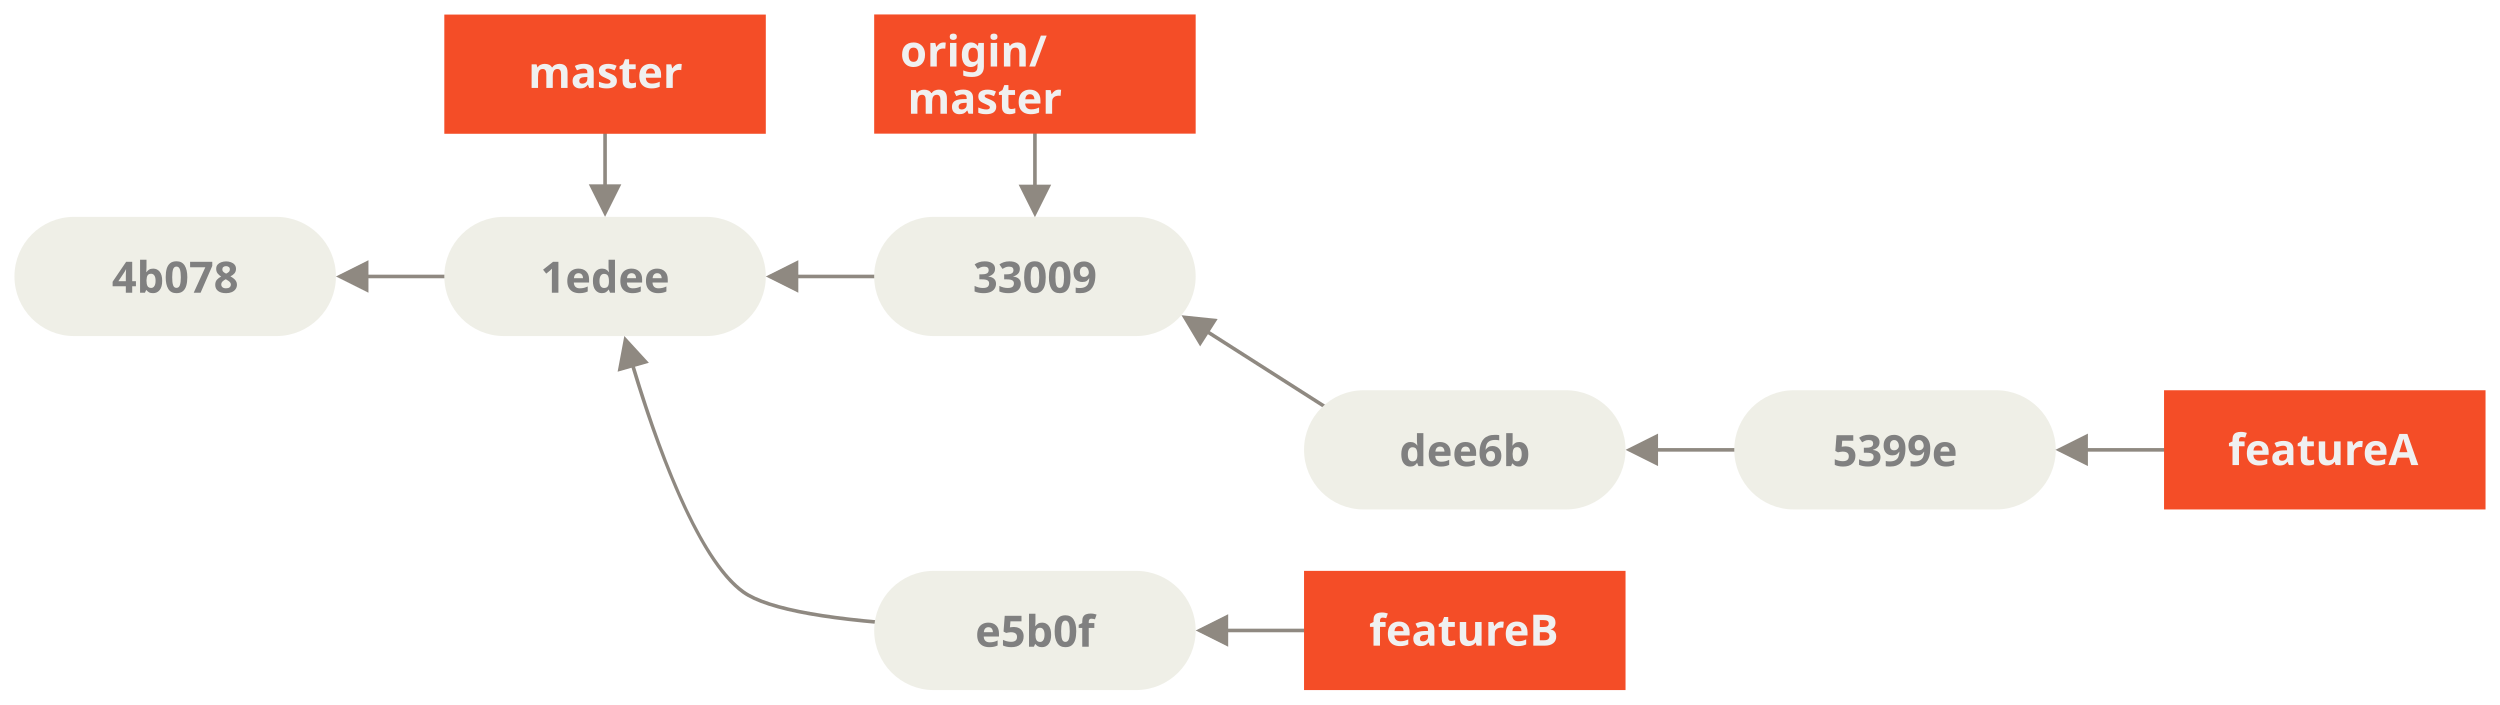
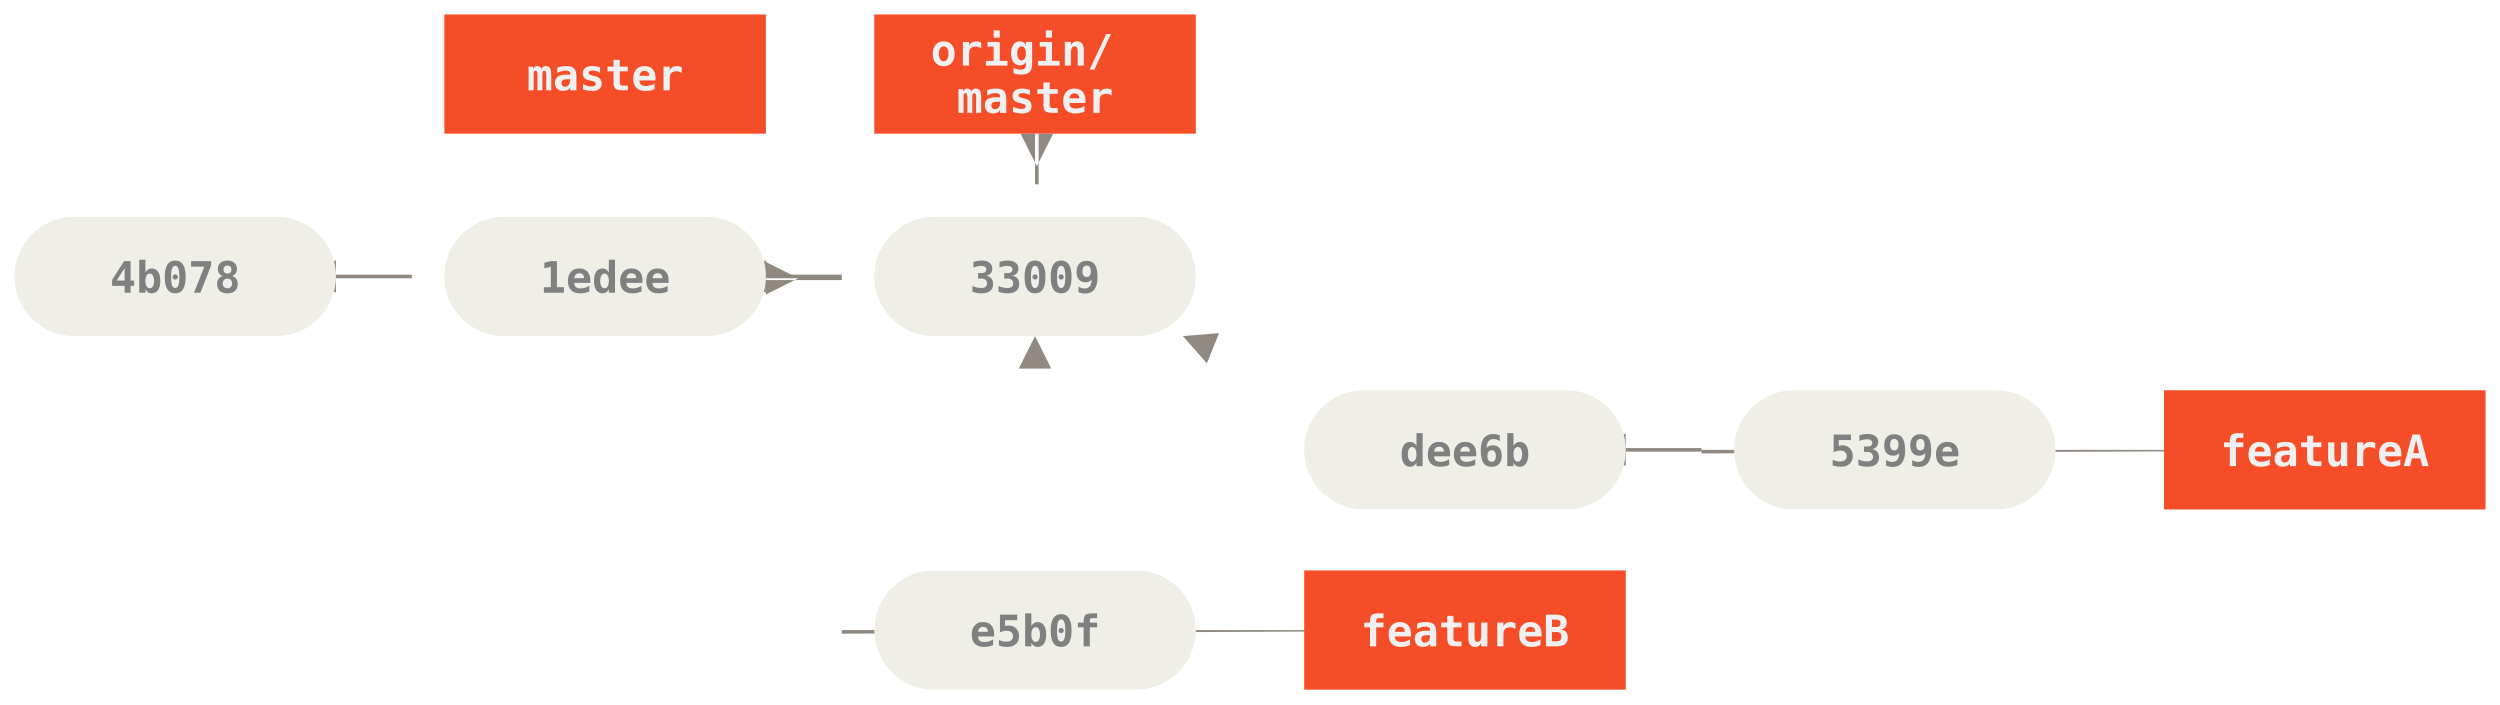
- <svg xmlns="http://www.w3.org/2000/svg" id="svg3569" version="1.1" viewBox="0 0 692.08 195.03">
-   <g id="g3818" transform="translate(-1 -13.966)">
-     <g id="brown" transform="translate(5,74)" style="fill-rule:evenodd;fill:none">
-       <rect id="Rectangle-1" width="89" height="33" rx="16.5" ry="16.5" style="fill-rule:evenodd;fill:#efefe7" />
-       <text id="C6" font-size="12px" font-weight="700" style="fill:#979797;font-family:'Source Code Pro';font-size:12px;font-weight:700;text-anchor:middle">
-         <tspan id="tspan3475" x="44.5" y="21" style="fill:gray">4b078</tspan>
-       </text>
-     </g>
-     <path id="Line-4" d="m103 90h45v1h-45v4l-9-4.5 9-4.5z" style="fill:#8f8981" />
-     <g id="g3486" transform="translate(124,74)" style="fill-rule:evenodd;fill:none">
-       <rect id="rect3480" width="89" height="33" rx="16.5" ry="16.5" style="fill-rule:evenodd;fill:#efefe7" />
-       <text id="text3484" font-size="12px" font-weight="700" style="fill:#979797;font-family:'Source Code Pro';font-size:12px;font-weight:700;text-anchor:middle">
-         <tspan id="tspan3482" x="44.5" y="21" style="fill:gray">1edee</tspan>
-       </text>
-     </g>
-     <path id="Line" transform="translate(213,74)" d="m9 16h45v1h-45v4l-9-4.5 9-4.5z" style="fill:#8f8981" />
-     <g id="g3495" transform="translate(243,74)" style="fill-rule:evenodd;fill:none">
-       <rect id="rect3489" width="89" height="33" rx="16.5" ry="16.5" style="fill-rule:evenodd;fill:#efefe7" />
-       <text id="text3493" font-size="12px" font-weight="700" style="fill:#979797;font-family:'Source Code Pro';font-size:12px;font-weight:700;text-anchor:middle">
-         <tspan id="tspan3491" x="44.5" y="21" style="fill:gray">33009</tspan>
-       </text>
-     </g>
-     <g id="g3725">
-       <path id="Line-5" transform="translate(451,122)" d="m9 16h45v1h-45v4l-9-4.5 9-4.5z" style="fill:#8f8981" />
-       <g id="g3505" transform="translate(481.1,122)" style="fill-rule:evenodd;fill:none">
-         <rect id="rect3499" width="89" height="33" rx="16.5" ry="16.5" style="fill-rule:evenodd;fill:#efefe7" />
-         <text id="text3503" font-size="12px" font-weight="700" style="fill:#979797;font-family:'Source Code Pro';font-size:12px;font-weight:700;text-anchor:middle">
-           <tspan id="tspan3501" x="44.5" y="21" style="fill:gray">5399e</tspan>
-         </text>
-       </g>
-     </g>
-     <path id="Line-8" d="m176.79 115.49c8.9 29.644 19.538 54.267 30.287 61.961 6.818 4.88 25.041 7.852 51.04 9.233 16.331.867 33.633 1.018 49.176.756 1.417-.024 2.677-.049 3.766-.075.381-.009.713-.017.994-.025.169-.004.283-.008.341-.009l.5-.015.029 1-.5.015c-.059.002-.174.005-.343.009-.282.007-.615.016-.997.025-1.091.026-2.353.051-3.772.075-15.564.262-32.888.111-49.246-.757-26.222-1.392-44.528-4.378-51.57-9.418-6.225-4.456-12.52-14.661-18.756-29.152-4.456-10.355-8.486-21.947-11.91-33.347l-3.853 1.1 1.855-9.89 6.799 7.418z" style="fill:#8f8981" />
-     <g id="g3515" transform="translate(243,172)" style="fill-rule:evenodd;fill:none">
-       <rect id="rect3509" width="89" height="33" rx="16.5" ry="16.5" style="fill-rule:evenodd;fill:#efefe7" />
-       <text id="text3513" font-size="12px" font-weight="700" style="fill:#979797;font-family:'Source Code Pro';font-size:12px;font-weight:700;text-anchor:middle">
-         <tspan id="tspan3511" x="44.5" y="21" style="fill:gray">e5b0f</tspan>
-       </text>
-     </g>
-     <path id="Line-3" d="m335.93 105.65 51.256 32.697-.538.843-51.256-32.697-2.151 3.372-5.167-8.634 10.008 1.047z" style="fill:#8f8981" />
-     <g id="g3524" transform="translate(362,122)" style="fill-rule:evenodd;fill:none">
-       <rect id="rect3518" width="89" height="33" rx="16.5" ry="16.5" style="fill-rule:evenodd;fill:#efefe7" />
-       <text id="text3522" font-size="12px" font-weight="700" style="fill:#979797;font-family:'Source Code Pro';font-size:12px;font-weight:700;text-anchor:middle">
-         <tspan id="tspan3520" x="44.5" y="21" style="fill:gray">dee6b</tspan>
-       </text>
-     </g>
-     <g id="g3683" transform="translate(1)">
-       <path id="Line-2" transform="translate(110,13)" d="m57 52v-43h1v43h4l-4.5 9-4.5-9z" style="fill:#8f8981" />
-       <rect id="Rectangle-2" transform="matrix(.76724 0 0 .86842 123 18)" width="116" height="38" style="fill-rule:evenodd;fill:#f44d27" />
-       <text id="master" transform="translate(109.6 16.801)" font-size="12px" font-weight="700" style="fill-rule:evenodd;fill:#979797;font-family:'Source Code Pro';font-size:12px;font-weight:700;text-anchor:middle">
-         <tspan id="tspan3528" x="58" y="21.515" style="fill:#f0f0f0">master</tspan>
-       </text>
-     </g>
-     <g id="g3761">
-       <path id="path3546" transform="translate(570,119)" d="m9 19h76v1h-76v4l-9-4.5 9-4.5z" style="fill:#8f8981" />
-       <g id="g3742" transform="translate(2.0766 -3)">
-         <rect id="rect3548" transform="matrix(.76724 0 0 .86842 598 125)" width="116" height="38" style="fill-rule:evenodd;fill:#f44d27" />
-         <text id="text3552" transform="translate(584.06 124.19)" font-size="12px" font-weight="700" style="fill-rule:evenodd;fill:#979797;font-family:'Source Code Pro';font-size:12px;font-weight:700;text-anchor:middle">
-           <tspan id="tspan3550" x="58" y="21.515" style="fill:#f0f0f0">featureA</tspan>
-         </text>
-       </g>
-     </g>
-     <g id="g3718">
-       <path id="path3557" transform="translate(332,169)" d="m9 19h76v1h-76v4l-9-4.5 9-4.5z" style="fill:#8f8981" />
-       <g id="g3711" transform="translate(0,-3)">
-         <rect id="rect3559" transform="matrix(.76724 0 0 .86842 362 175)" width="116" height="38" style="fill-rule:evenodd;fill:#f44d27" />
-         <text id="text3563" transform="translate(348.23 174.19)" font-size="12px" font-weight="700" style="fill-rule:evenodd;fill:#979797;font-family:'Source Code Pro';font-size:12px;font-weight:700;text-anchor:middle">
-           <tspan id="tspan3561" x="58" y="21.515" style="fill:#f0f0f0">featureB</tspan>
-         </text>
-       </g>
-     </g>
-     <g id="g3677">
-       <g id="Line-2-+-ref-4" transform="translate(287,32)" style="fill:#8f8981">
-         <path id="path3533" d="m0 33.096v-33.192h1v33.192h4l-4.5 9-4.5-9z" />
-       </g>
-       <g id="g3438" transform="translate(-1.0002 -.03431)">
-         <rect id="rect2699" transform="matrix(.80485 0 0 .86842 244 18)" width="110.58" height="38" style="fill-rule:evenodd;fill:#f44d27" />
-         <text id="text2825" transform="translate(-90.018,19.575)" x="378.678" y="12.85" style="fill:#f0f0f0;font-family:'Source Code Pro';font-feature-settings:normal;font-size:12px;font-variant-caps:normal;font-variant-ligatures:normal;font-variant-numeric:normal;font-weight:bold;letter-spacing:0px;line-height:13.067px;text-align:center;text-anchor:middle;word-spacing:0px" xml:space="preserve">
-           <tspan id="tspan2823" x="378.678" y="12.85">origin/</tspan>
-           <tspan id="tspan2827" x="378.678" y="25.916">master</tspan>
-         </text>
-       </g>
-     </g>
+ <svg xmlns="http://www.w3.org/2000/svg" version="1.1" width="1384" height="389.8" viewBox="0 0 692 194.9">
+   <path d="m93 76.02h21v1h-21v4l-9-4.5 9-4.5z" fill="#8f8981" />
+   <path d="m212 76.02h21v1h-21v4l-9-4.5 9-4.5z" fill="#8f8981" />
+   <path d="M364.594 108.02 L335.753 96.387 L337.436 92.213 L327.406 93.02 L334.069 100.56 L335.753 96.387 Z" fill="#8f8981" />
+   <path d="m450 124.02h21v1h-21v4l-9-4.5 9-4.5z" fill="#8f8981" />
+   <path d="M286.5 157.9 L286.5 102.02 L291 102.02 L286.5 93.02 L282 102.02 L286.5 102.02 Z" fill="#8f8981" />
+   <path d="m212 76.52h21v1h-21v4l9-4.5-9-4.5z" fill="#8f8981" />
+   <path d="m286.5 37v14.02h1v-14.02h4l-4.5 9-4.5-9z" fill="#8f8981" />
+   <path d="m688 124.52h-217v1h--217v4l9-4.5-9-4.5z" fill="#8f8981" />
+   <path d="m450 174.4h-217v1h--217v4l9-4.5-9-4.5z" fill="#8f8981" />
+   <g>
+     <rect x="4" y="60.02" width="89" height="33" rx="16.5" ry="16.5" fill="#efefe7" />
+     <text font-size="12px" font-weight="700" font-family="'JetBrains Mono', 'Source Code Pro', monospace" text-anchor="middle">
+       <tspan x="48.5" y="81.02" fill="gray">4b078</tspan>
+     </text>
+   </g>
+   <g>
+     <rect x="123" y="60.02" width="89" height="33" rx="16.5" ry="16.5" fill="#efefe7" />
+     <text font-size="12px" font-weight="700" font-family="'JetBrains Mono', 'Source Code Pro', monospace" text-anchor="middle">
+       <tspan x="167.5" y="81.02" fill="gray">1edee</tspan>
+     </text>
+   </g>
+   <g>
+     <rect x="242" y="60.02" width="89" height="33" rx="16.5" ry="16.5" fill="#efefe7" />
+     <text font-size="12px" font-weight="700" font-family="'JetBrains Mono', 'Source Code Pro', monospace" text-anchor="middle">
+       <tspan x="286.5" y="81.02" fill="gray">33009</tspan>
+     </text>
+   </g>
+   <g>
+     <rect x="480" y="108.02" width="89" height="33" rx="16.5" ry="16.5" fill="#efefe7" />
+     <text font-size="12px" font-weight="700" font-family="'JetBrains Mono', 'Source Code Pro', monospace" text-anchor="middle">
+       <tspan x="524.5" y="129.02" fill="gray">5399e</tspan>
+     </text>
+   </g>
+   <g>
+     <rect x="242" y="157.9" width="89" height="33" rx="16.5" ry="16.5" fill="#efefe7" />
+     <text font-size="12px" font-weight="700" font-family="'JetBrains Mono', 'Source Code Pro', monospace" text-anchor="middle">
+       <tspan x="286.5" y="178.9" fill="gray">e5b0f</tspan>
+     </text>
+   </g>
+   <g>
+     <rect x="361" y="108.02" width="89" height="33" rx="16.5" ry="16.5" fill="#efefe7" />
+     <text font-size="12px" font-weight="700" font-family="'JetBrains Mono', 'Source Code Pro', monospace" text-anchor="middle">
+       <tspan x="405.5" y="129.02" fill="gray">dee6b</tspan>
+     </text>
+   </g>
+   <g>
+     <rect x="123" y="4" width="89" height="33" fill="#f44d27" />
+     <text font-size="12px" font-weight="700" font-family="'JetBrains Mono', 'Source Code Pro', monospace" text-anchor="middle">
+       <tspan x="167.5" y="25" fill="#f0f0f0">master</tspan>
+     </text>
+   </g>
+   <g>
+     <rect x="599" y="108.02" width="89" height="33" fill="#f44d27" />
+     <text font-size="12px" font-weight="700" font-family="'JetBrains Mono', 'Source Code Pro', monospace" text-anchor="middle">
+       <tspan x="643.5" y="129.02" fill="#f0f0f0">featureA</tspan>
+     </text>
+   </g>
+   <g>
+     <rect x="361" y="157.9" width="89" height="33" fill="#f44d27" />
+     <text font-size="12px" font-weight="700" font-family="'JetBrains Mono', 'Source Code Pro', monospace" text-anchor="middle">
+       <tspan x="405.5" y="178.9" fill="#f0f0f0">featureB</tspan>
+     </text>
+   </g>
+   <g>
+     <rect x="242" y="4" width="89" height="33" fill="#f44d27" />
+     <text font-size="12px" font-weight="700" font-family="'JetBrains Mono', 'Source Code Pro', monospace" text-anchor="middle">
+       <tspan x="286.5" y="18.165" fill="#f0f0f0">origin/</tspan>
+       <tspan x="286.5" dy="13.07" fill="#f0f0f0">master</tspan>
+     </text>
  </g>
</svg>
